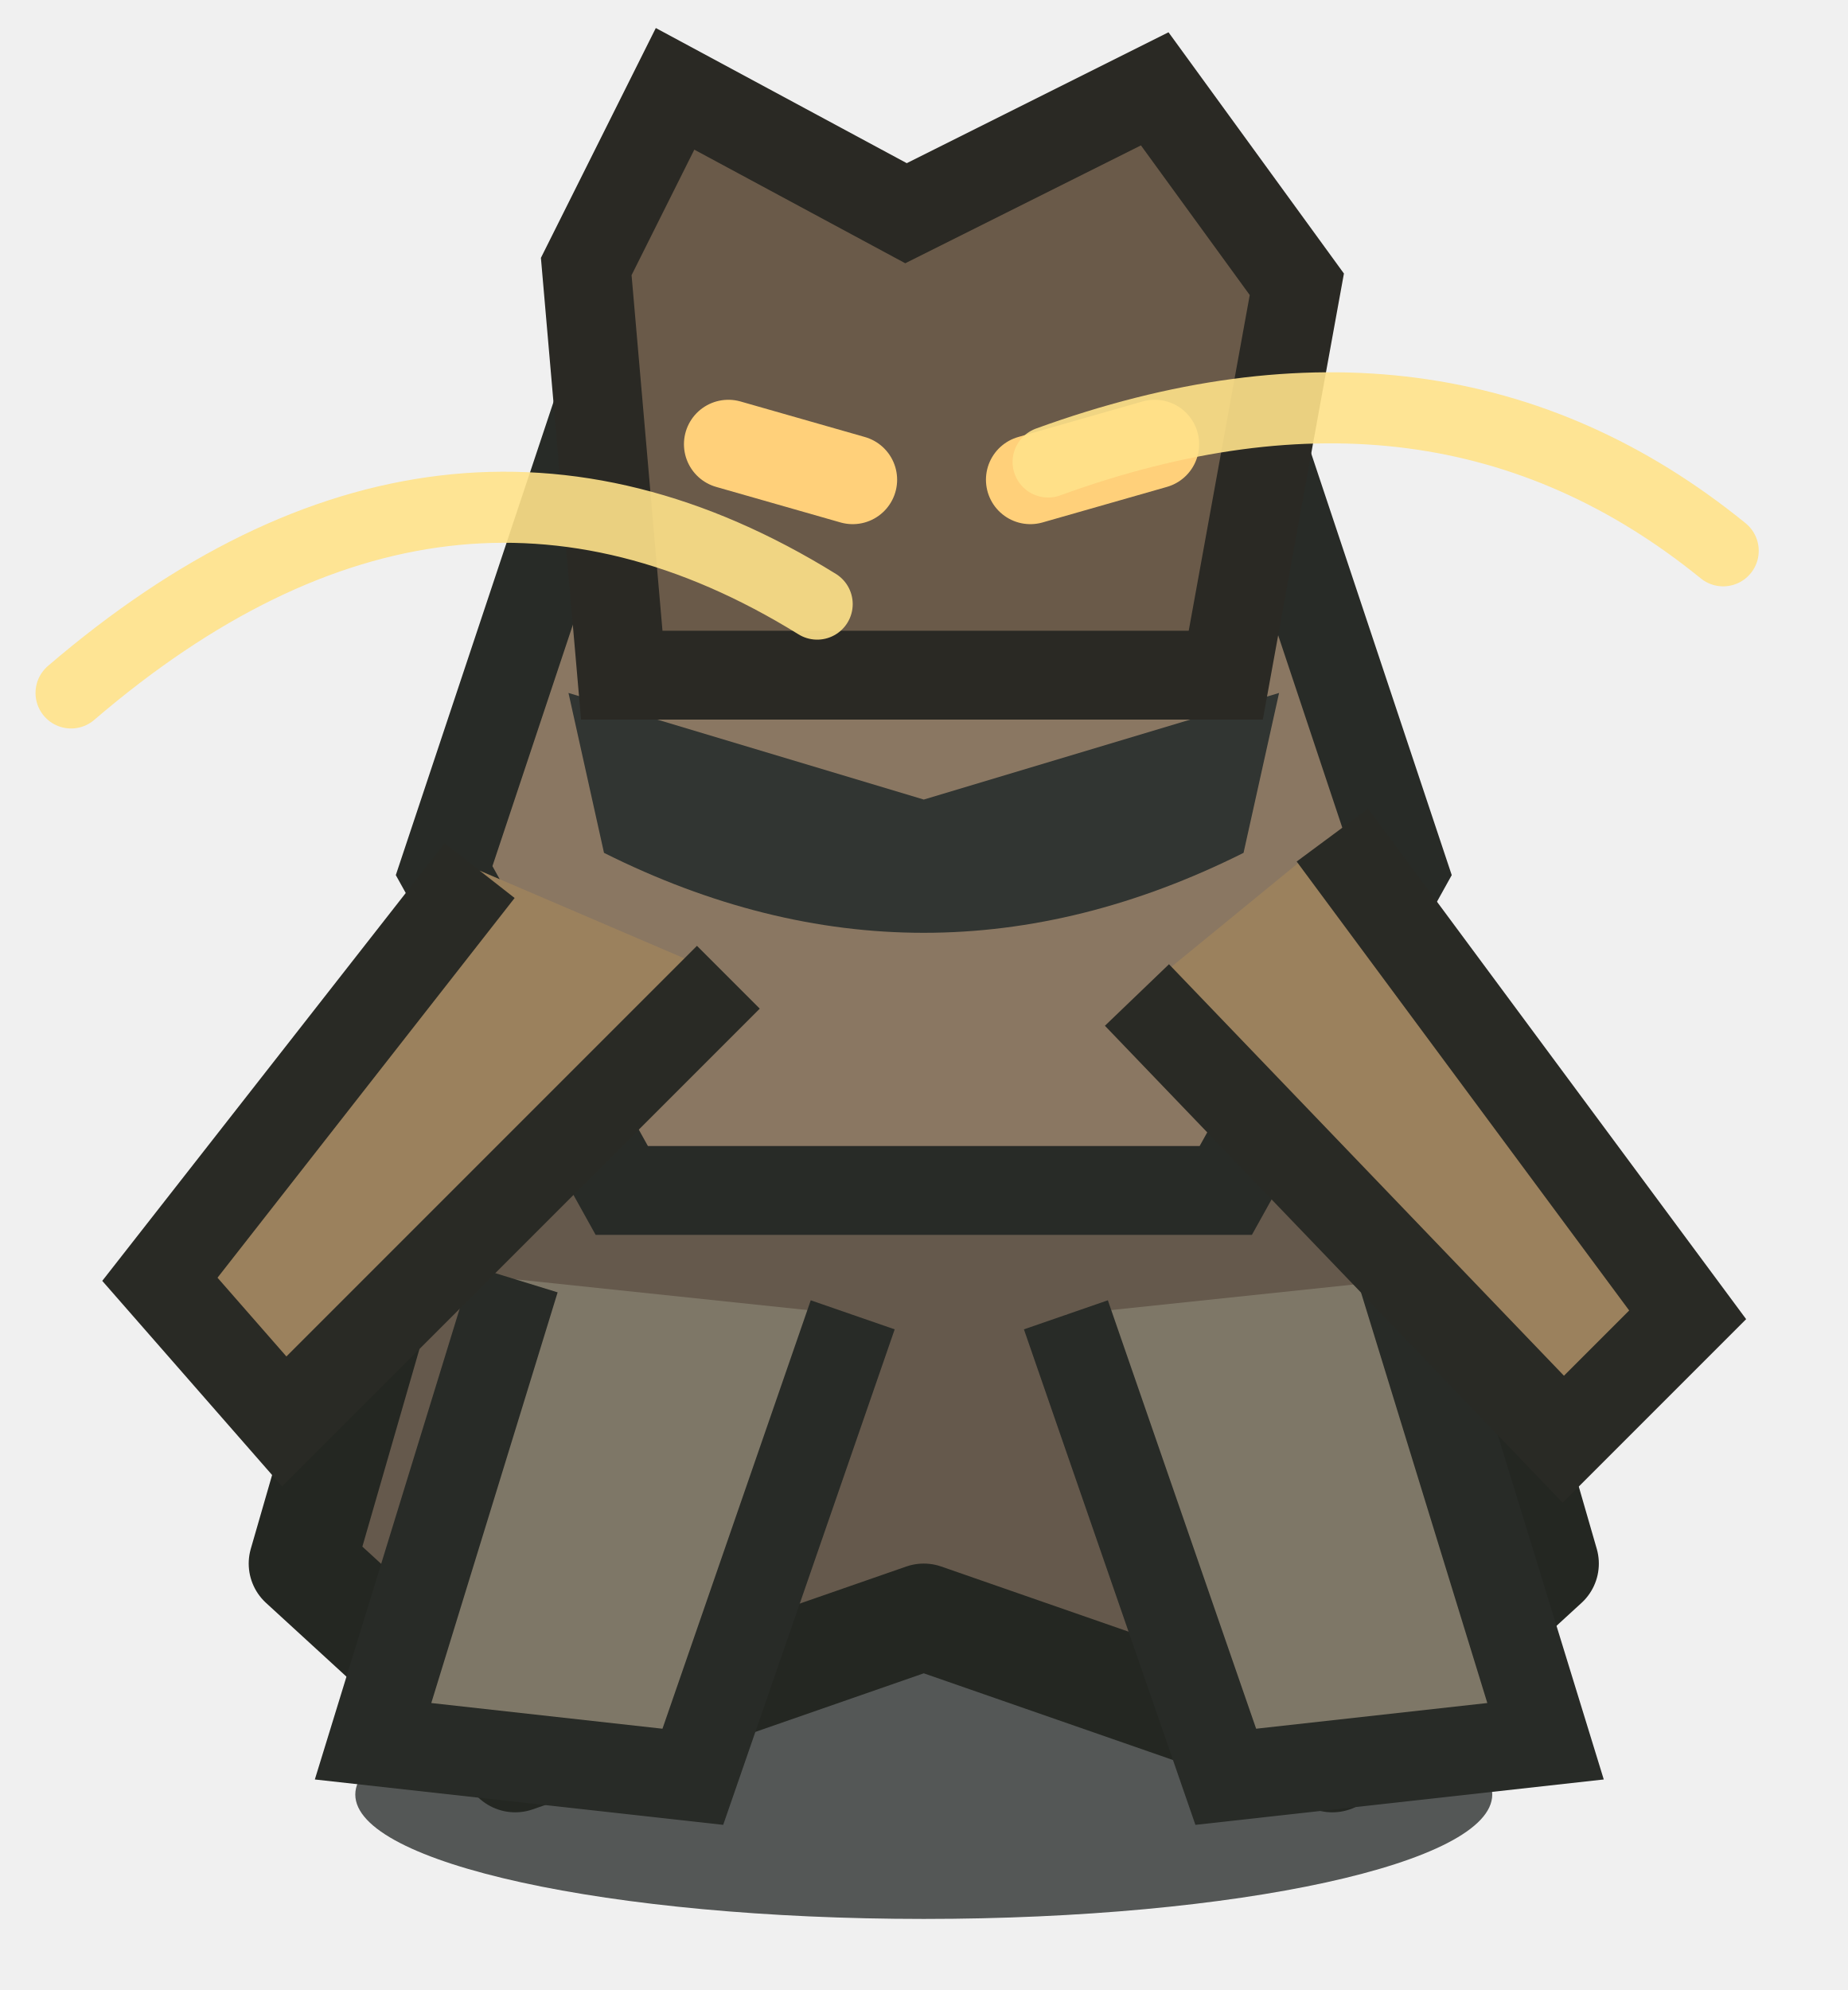
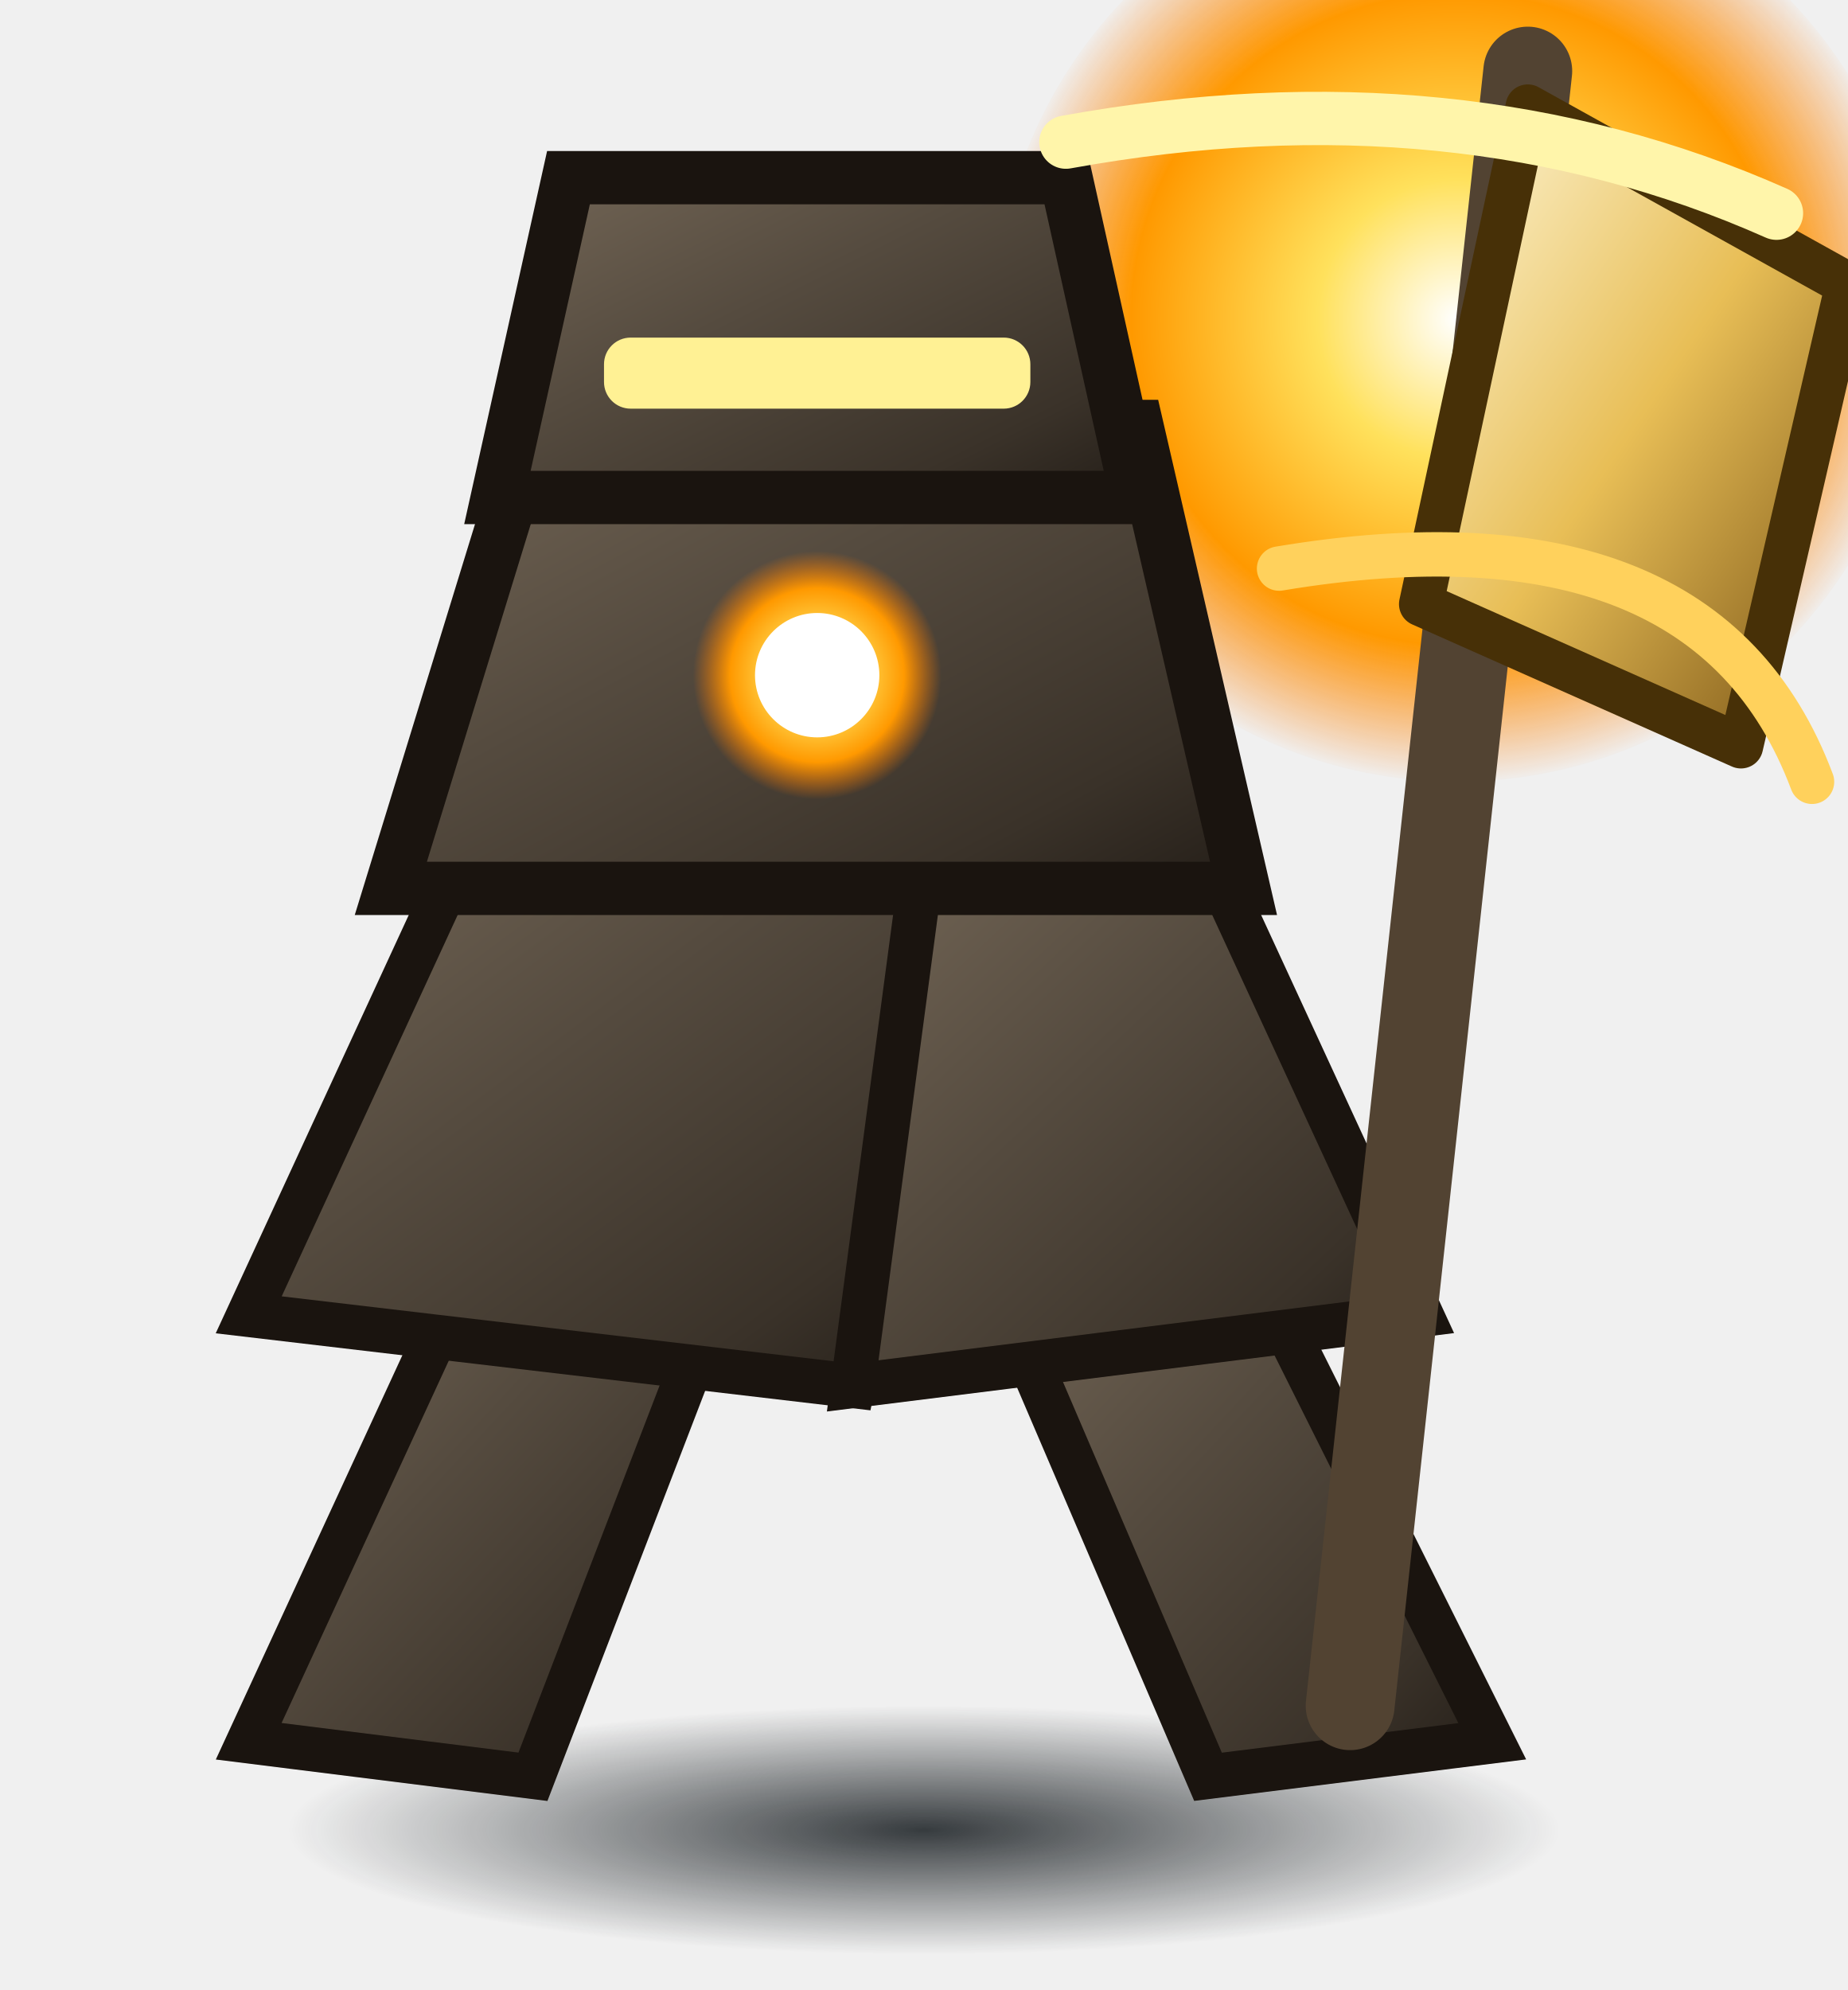
<svg xmlns="http://www.w3.org/2000/svg" viewBox="0 0 104 112">
-   <ellipse cx="52" cy="101" rx="32" ry="7" fill="#111514" opacity=".7" />
-   <path d="M30 43 17 88l12 11 23-8 23 8 12-11-13-45Z" fill="#65594c" stroke="#242722" stroke-width="6" stroke-linejoin="round" />
-   <path d="m29 72-8 26 18 2 9-26m12 0 9 26 18-2-8-26" fill="#7e7767" stroke="#282b27" stroke-width="5" />
-   <path d="M34 22 25 49l10 18h34l10-18-9-27Z" fill="#8a7762" stroke="#282b27" stroke-width="5" />
-   <path d="M32 39 52 45l20-6-2 9q-18 9-36 0Z" fill="#313532" />
-   <path d="M33 15 38 5l13 7L65 5l8 11-4 22H35Z" fill="#6a5a49" stroke="#2a2924" stroke-width="5" />
-   <path d="m41 25 7 2m10 0 7-2" stroke="#ffd07a" stroke-width="5" stroke-linecap="round" />
-   <path d="M75 47 95 74l-7 7-24-25" fill="#9b815d" stroke="#292a25" stroke-width="5" />
-   <path d="m27 49-18 23 7 8 25-25" fill="#9b815d" stroke="#292a25" stroke-width="5" />
-   <path d="M4 39q21-18 42-5m13-8q22-8 38 5" fill="none" stroke="#ffe28a" stroke-width="4" stroke-linecap="round" opacity=".9" />
+   <defs>
+     <radialGradient id="shadowGlow" cx="50%" cy="50%" r="50%">
+       <stop offset="0%" stop-color="#080e12" stop-opacity="0.8" />
+       <stop offset="100%" stop-color="#080e12" stop-opacity="0" />
+     </radialGradient>
+     <linearGradient id="stoneArmor" x1="0%" y1="0%" x2="100%" y2="100%">
+       <stop offset="0%" stop-color="#736656" />
+       <stop offset="40%" stop-color="#554b3f" />
+       <stop offset="80%" stop-color="#3a3229" />
+       <stop offset="100%" stop-color="#241e18" />
+     </linearGradient>
+     <radialGradient id="warningGlow" cx="50%" cy="50%" r="50%">
+       <stop offset="0%" stop-color="#ffffff" />
+       <stop offset="30%" stop-color="#ffe15c" />
+       <stop offset="70%" stop-color="#ff9900" />
+       <stop offset="100%" stop-color="#ff7700" stop-opacity="0" />
+     </radialGradient>
+     <linearGradient id="poleaxeSteel" x1="0%" y1="0%" x2="100%" y2="100%">
+       <stop offset="0%" stop-color="#fffae0" />
+       <stop offset="50%" stop-color="#e8be56" />
+       <stop offset="100%" stop-color="#734e12" />
+     </linearGradient>
+   </defs>
+   <circle cx="82" cy="18" r="26" fill="url(#warningGlow)" />
+   <ellipse cx="52" cy="103" rx="36" ry="7" fill="url(#shadowGlow)" />
+   <path d="M26 72 L14 98 L30 100 L40 74 Z" fill="url(#stoneArmor)" stroke="#1a140f" stroke-width="2.5" />
+   <path d="M56 72 L68 100 L84 98 L70 70 Z" fill="url(#stoneArmor)" stroke="#1a140f" stroke-width="2.5" />
+   <path d="M26 48 L14 74 L48 78 L54 48 Z" fill="url(#stoneArmor)" stroke="#1a140f" stroke-width="2.5" />
+   <path d="M52 48 L48 78 L80 74 L68 48 Z" fill="url(#stoneArmor)" stroke="#1a140f" stroke-width="2.5" />
+   <path d="M30 24 L22 50 L70 50 L64 24 Z" fill="url(#stoneArmor)" stroke="#1a140f" stroke-width="3" />
+   <circle cx="46" cy="38" r="7" fill="url(#warningGlow)" />
+   <circle cx="46" cy="38" r="3.5" fill="#ffffff" />
+   <path d="M32 10 L60 10 L64 28 L28 28 Z" fill="url(#stoneArmor)" stroke="#1a140f" stroke-width="3" />
+   <rect x="34" y="19" width="24" height="4" rx="1.5" fill="#fff194" />
+   <path d="M86 4 L76 96" stroke="#524332" stroke-width="5" stroke-linecap="round" />
+   <path d="M86 6 L104 16 L98 42 L80 34 Z" fill="url(#poleaxeSteel)" stroke="#473007" stroke-width="2.5" stroke-linejoin="round" />
+   <path d="M60 8 Q82 4 100 12" fill="none" stroke="#fff5aa" stroke-width="3" stroke-linecap="round" />
+   <path d="M72 32 Q96 28 102 44" fill="none" stroke="#ffd15c" stroke-width="2.5" stroke-linecap="round" />
</svg>
